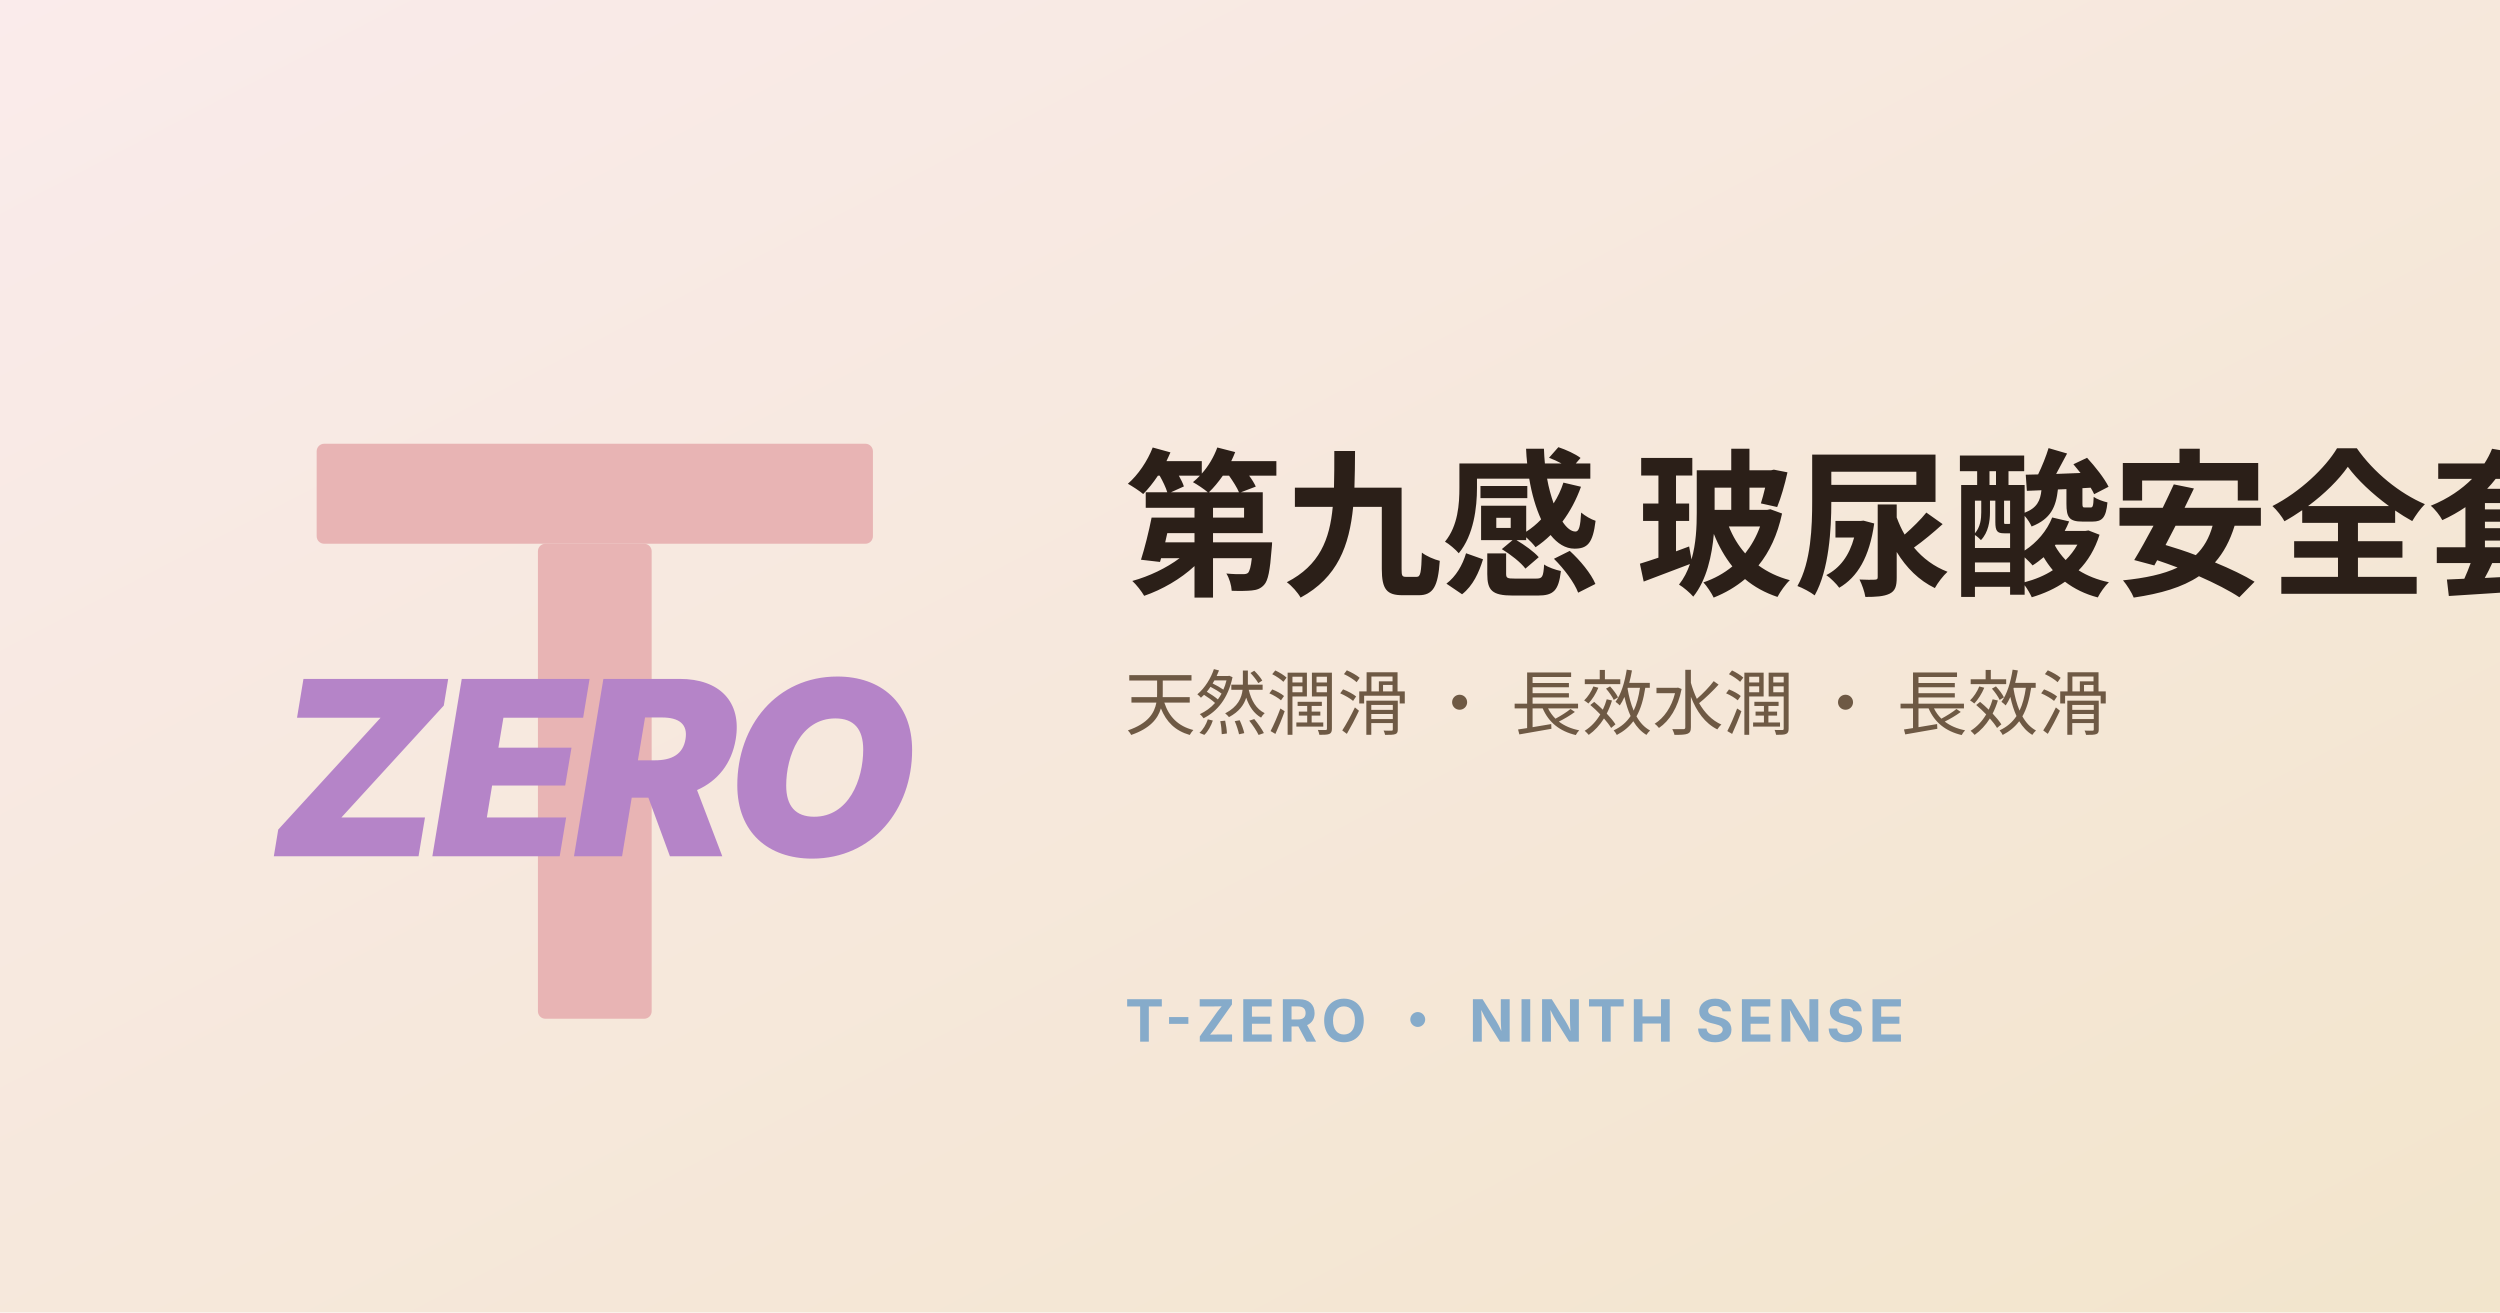
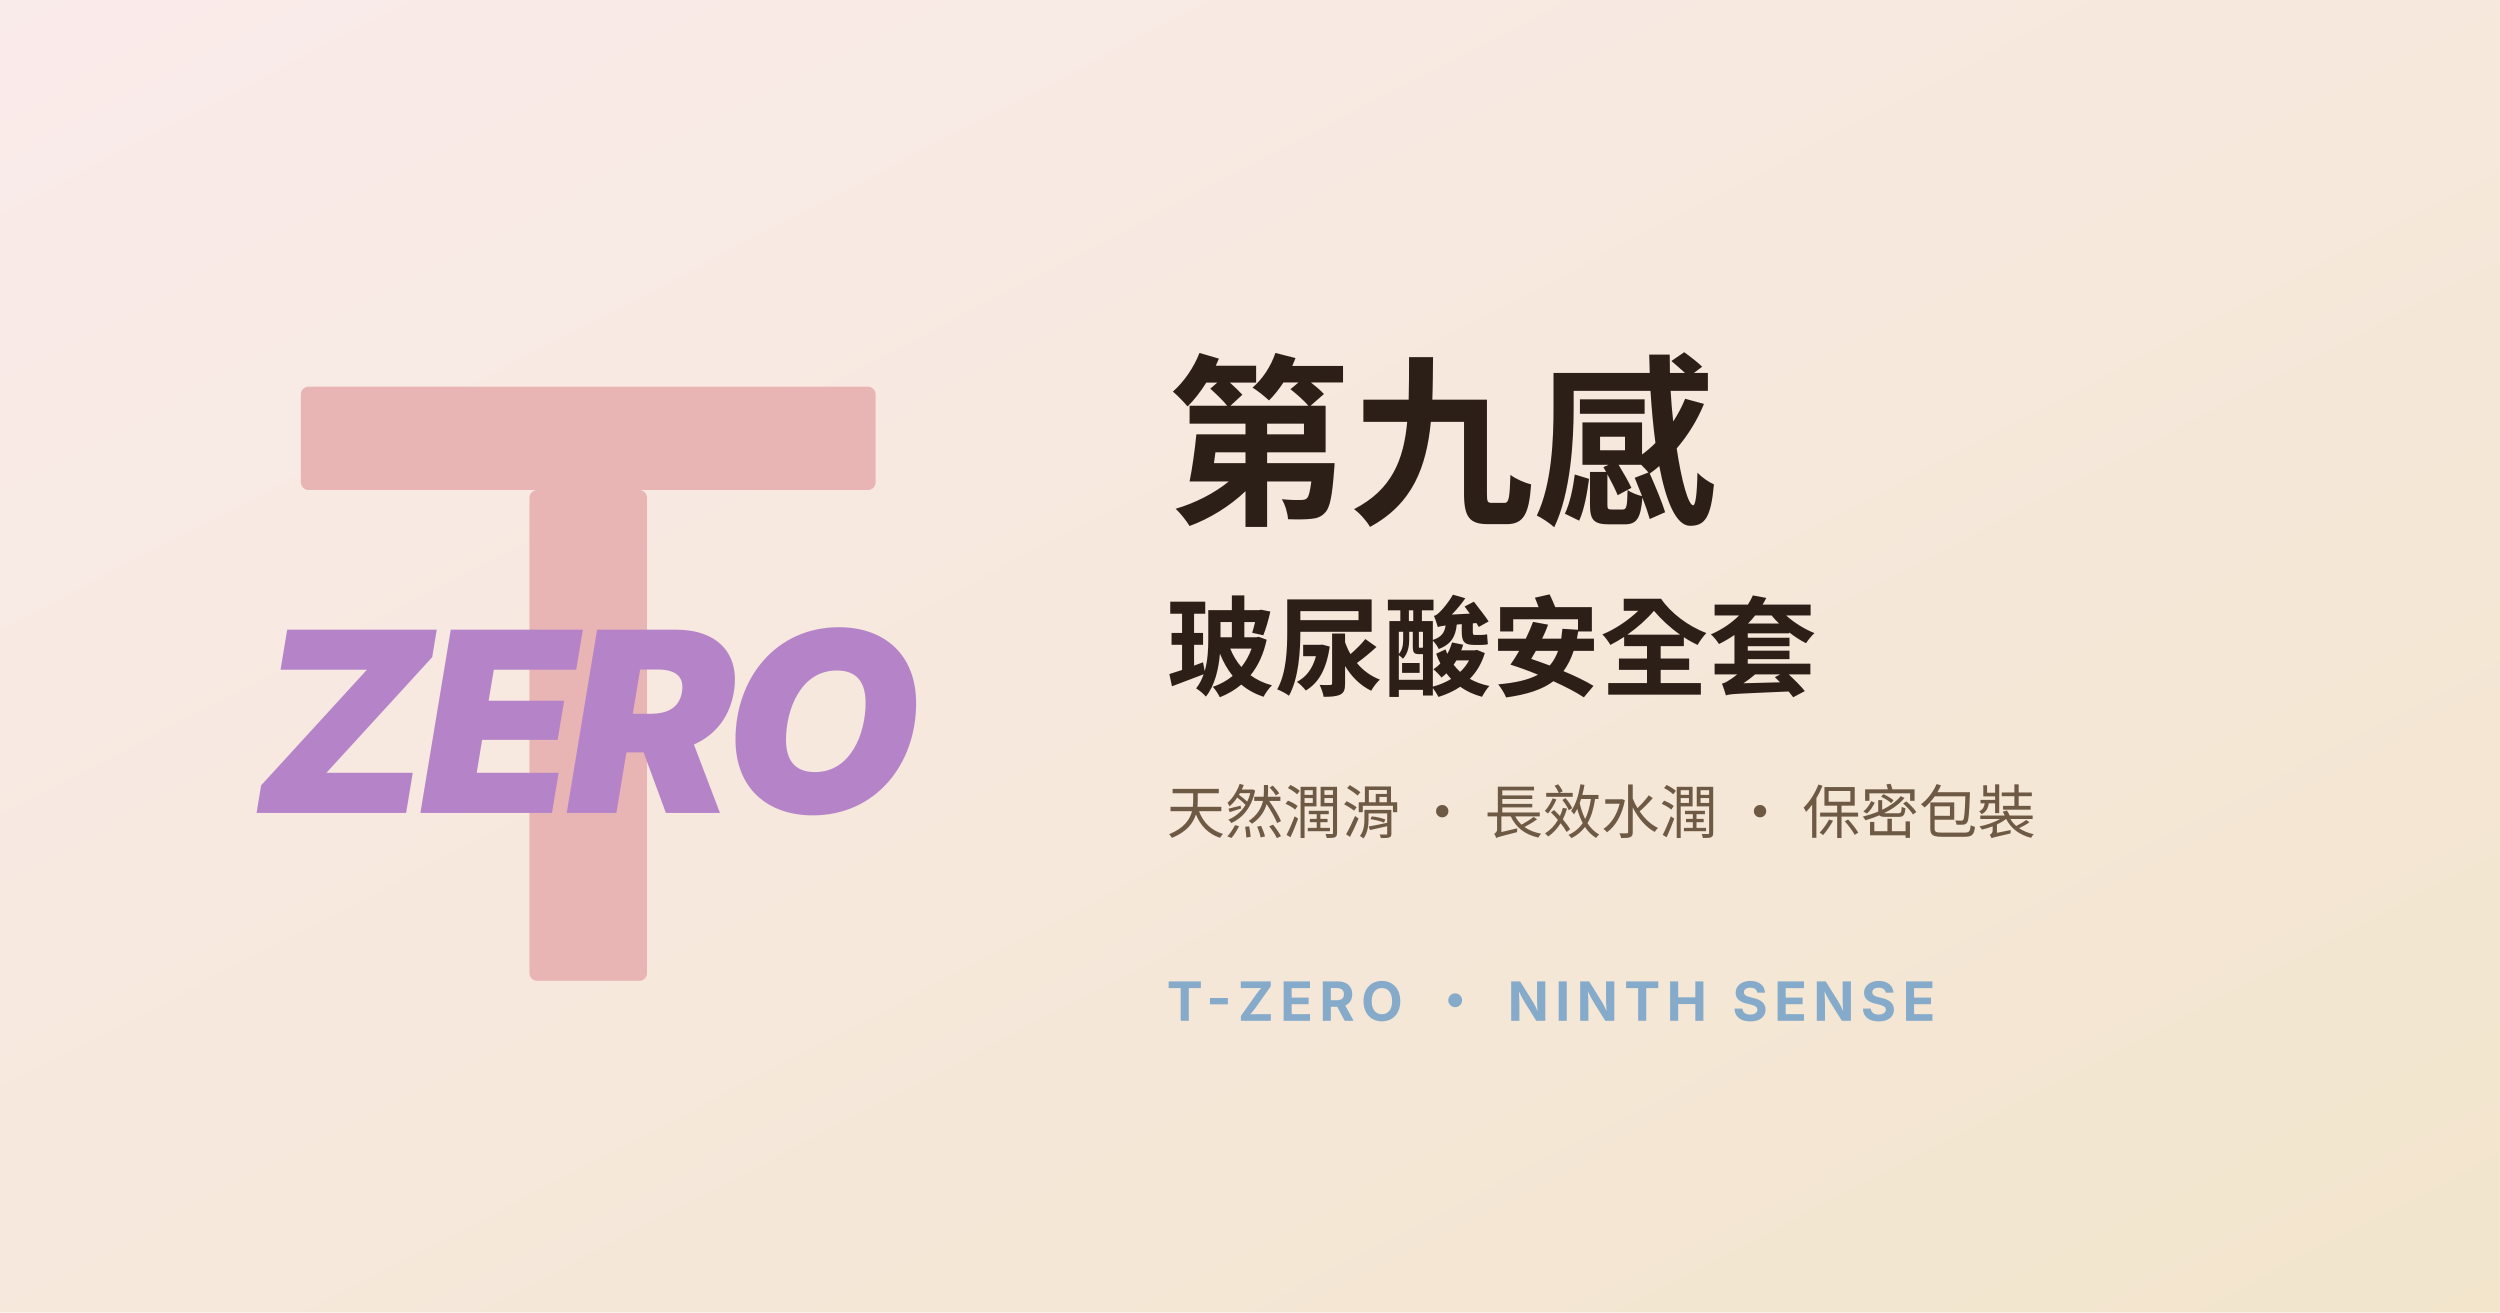
<svg xmlns="http://www.w3.org/2000/svg" viewBox="0 0 1200 630" width="1200" height="630">
  <defs>
    <linearGradient id="bg" x1="0" y1="0" x2="1" y2="1">
      <stop offset="0%" stop-color="#FAEBEB" />
      <stop offset="100%" stop-color="#F2E5CC" />
    </linearGradient>
  </defs>
  <rect width="1200" height="630" fill="url(#bg)" />
-   <g transform="translate(80,135) scale(0.6)">
+   <g transform="translate(70,105) scale(0.62)">
    <g fill="#E8B4B4">
      <rect x="120" y="130" width="445" height="80" rx="6" />
      <rect x="297" y="210" width="91" height="380" rx="6" />
    </g>
    <text x="342" y="460" text-anchor="middle" font-family="'Inter','Helvetica Neue',Arial,sans-serif" font-weight="900" font-style="italic" font-size="195" letter-spacing="-8" fill="#B584C8">ZERO</text>
  </g>
-   <text x="540" y="280" font-family="'Inter','Helvetica Neue',Arial,sans-serif" font-weight="800" font-size="76" fill="#2B1F18">第九感 玻尿酸安全套</text>
-   <text x="540" y="350" font-family="'Inter','Helvetica Neue',Arial,sans-serif" font-weight="500" font-size="34" fill="#6E5944">天然潤滑 ・ 長效水潤 ・ 長效滑</text>
-   <text x="540" y="500" font-family="'Inter','Helvetica Neue',Arial,sans-serif" font-weight="700" font-size="28" letter-spacing="2" fill="#86ABCA">T-ZERO ・ NINTH SENSE</text>
+   <text x="560" y="245" font-family="'Inter','Microsoft JhengHei','PingFang HK','Noto Sans CJK TC',sans-serif" font-weight="800" font-size="88" fill="#2B1F18">第九感</text>
+   <text x="560" y="330" font-family="'Inter','Microsoft JhengHei','PingFang HK','Noto Sans CJK TC',sans-serif" font-weight="700" font-size="52" fill="#2B1F18">玻尿酸安全套</text>
+   <text x="560" y="400" font-family="'Inter','Microsoft JhengHei','PingFang HK','Noto Sans CJK TC',sans-serif" font-weight="500" font-size="28" fill="#6E5944">天然潤滑 ・ 長效水潤 ・ 保密包裝</text>
+   <text x="560" y="490" font-family="'Inter','Helvetica Neue',Arial,sans-serif" font-weight="700" font-size="26" letter-spacing="3" fill="#86ABCA">T-ZERO ・ NINTH SENSE</text>
</svg>
